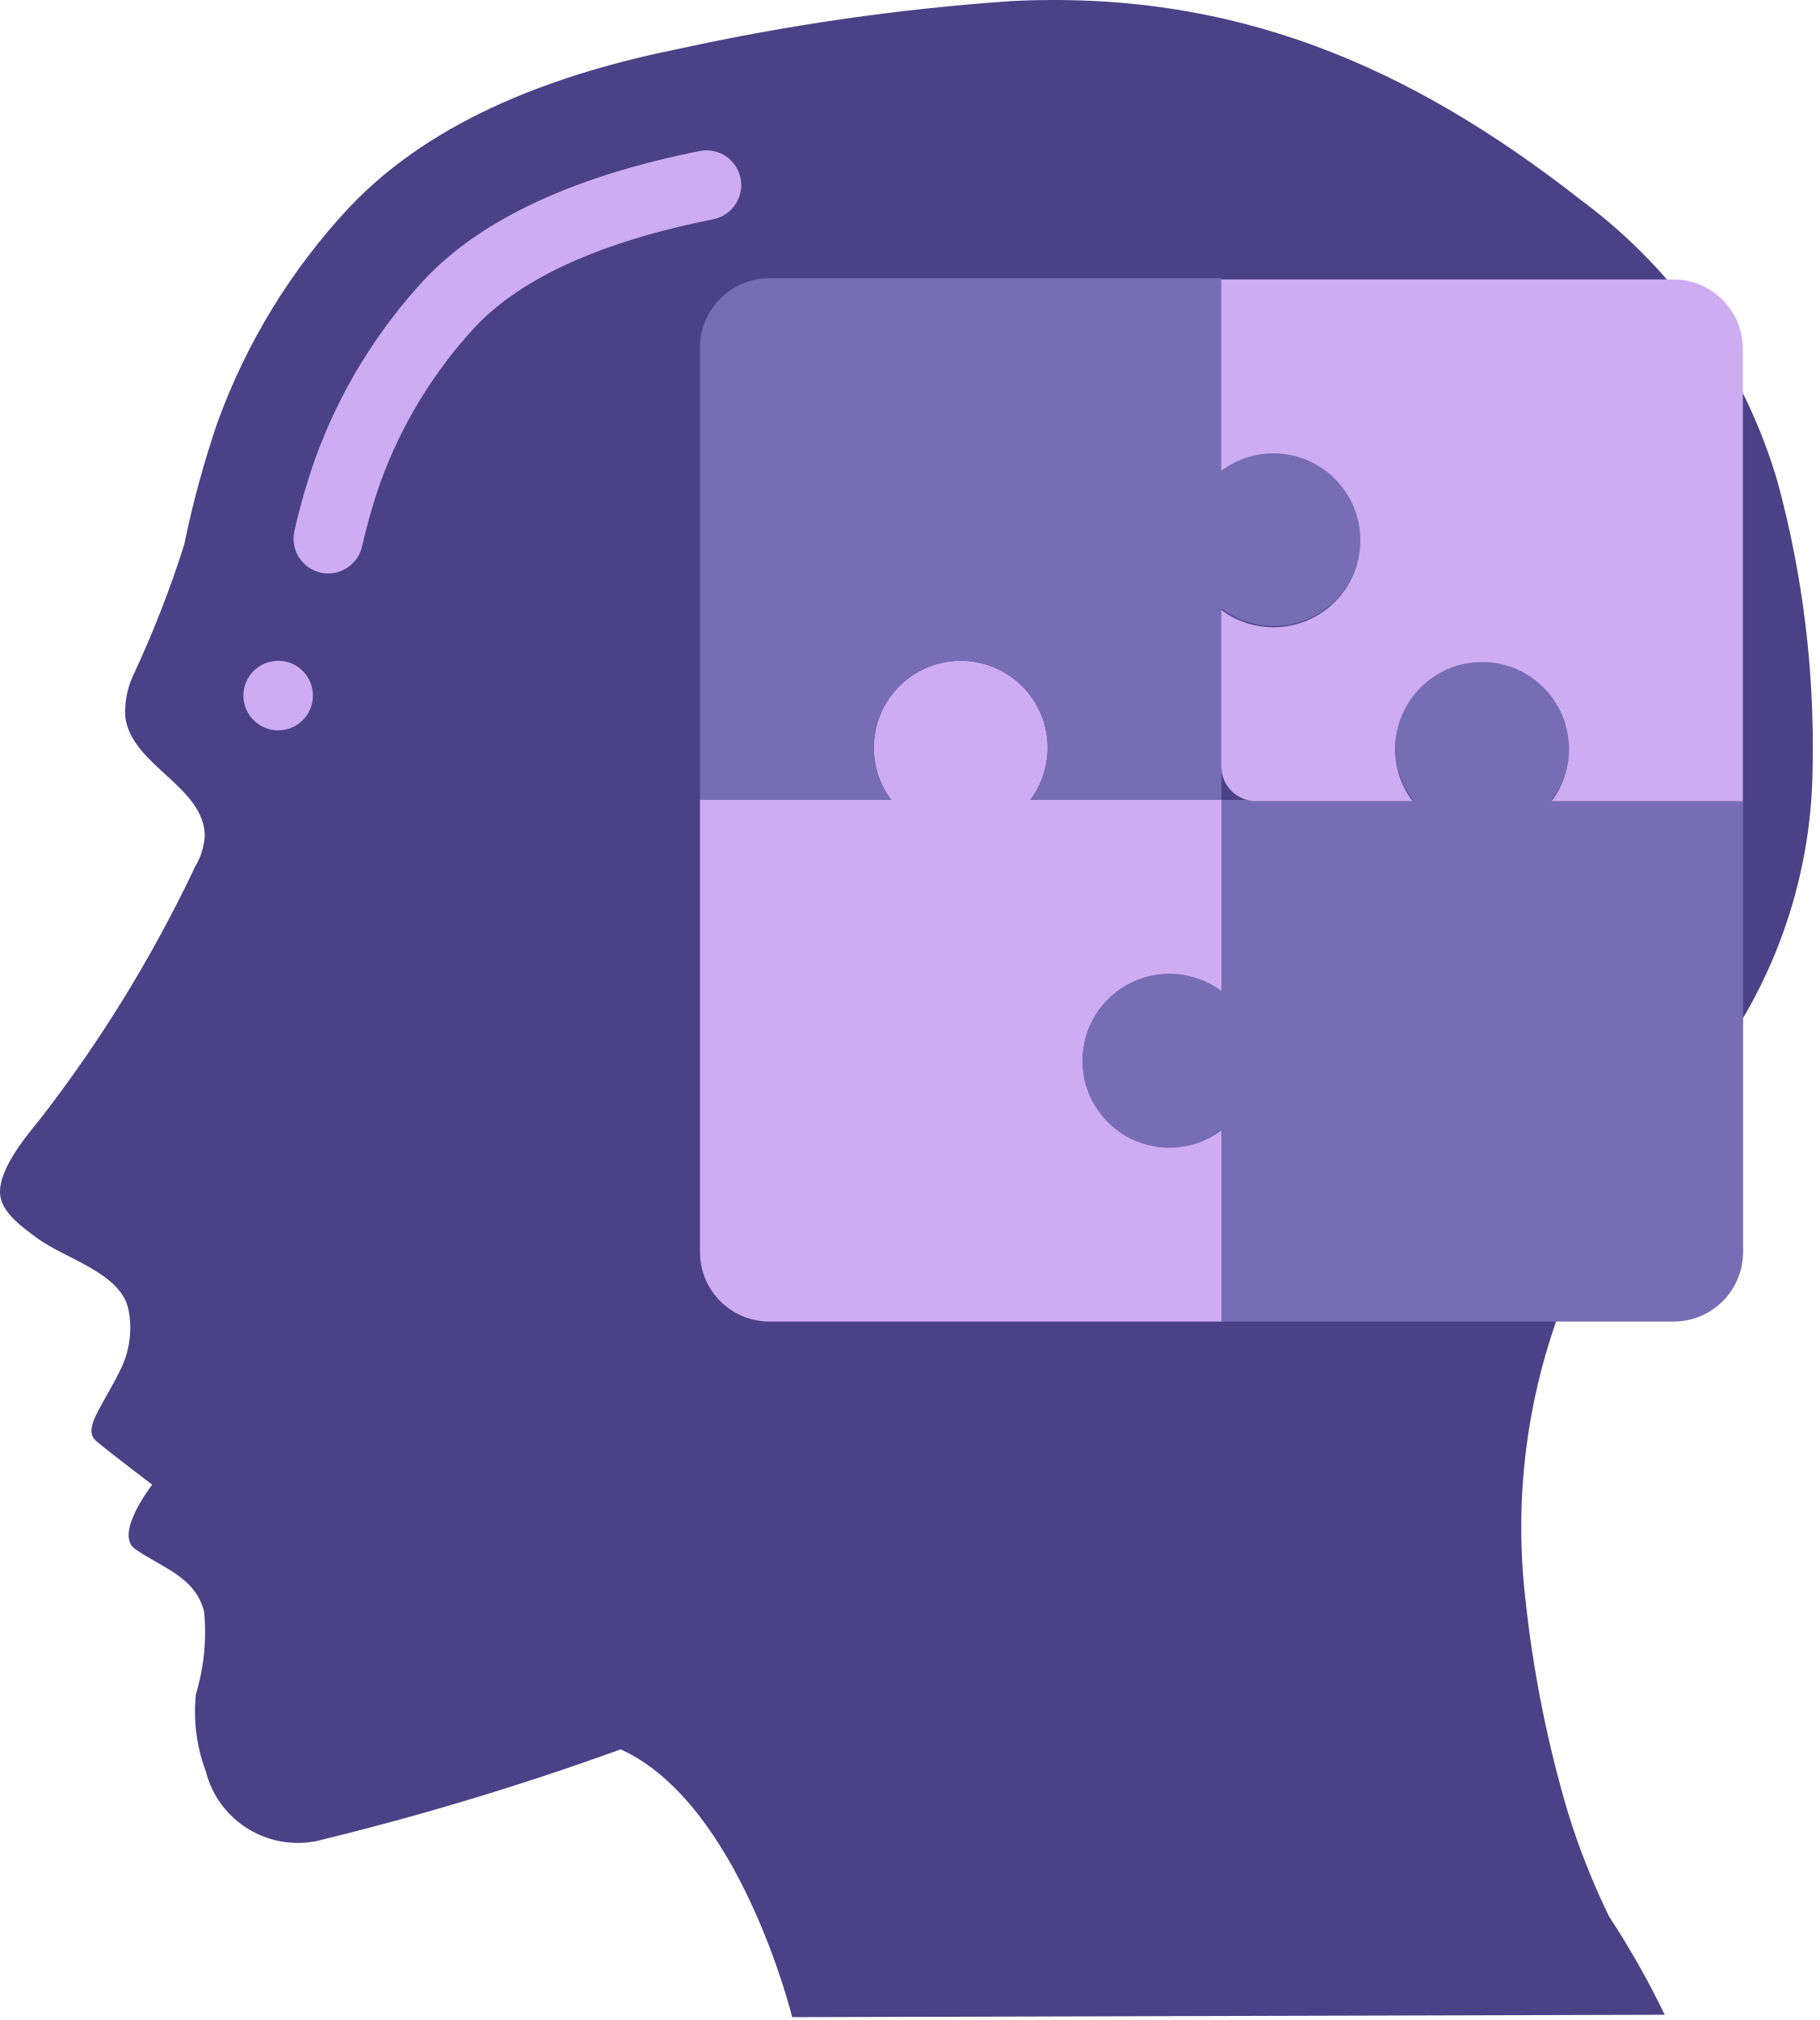
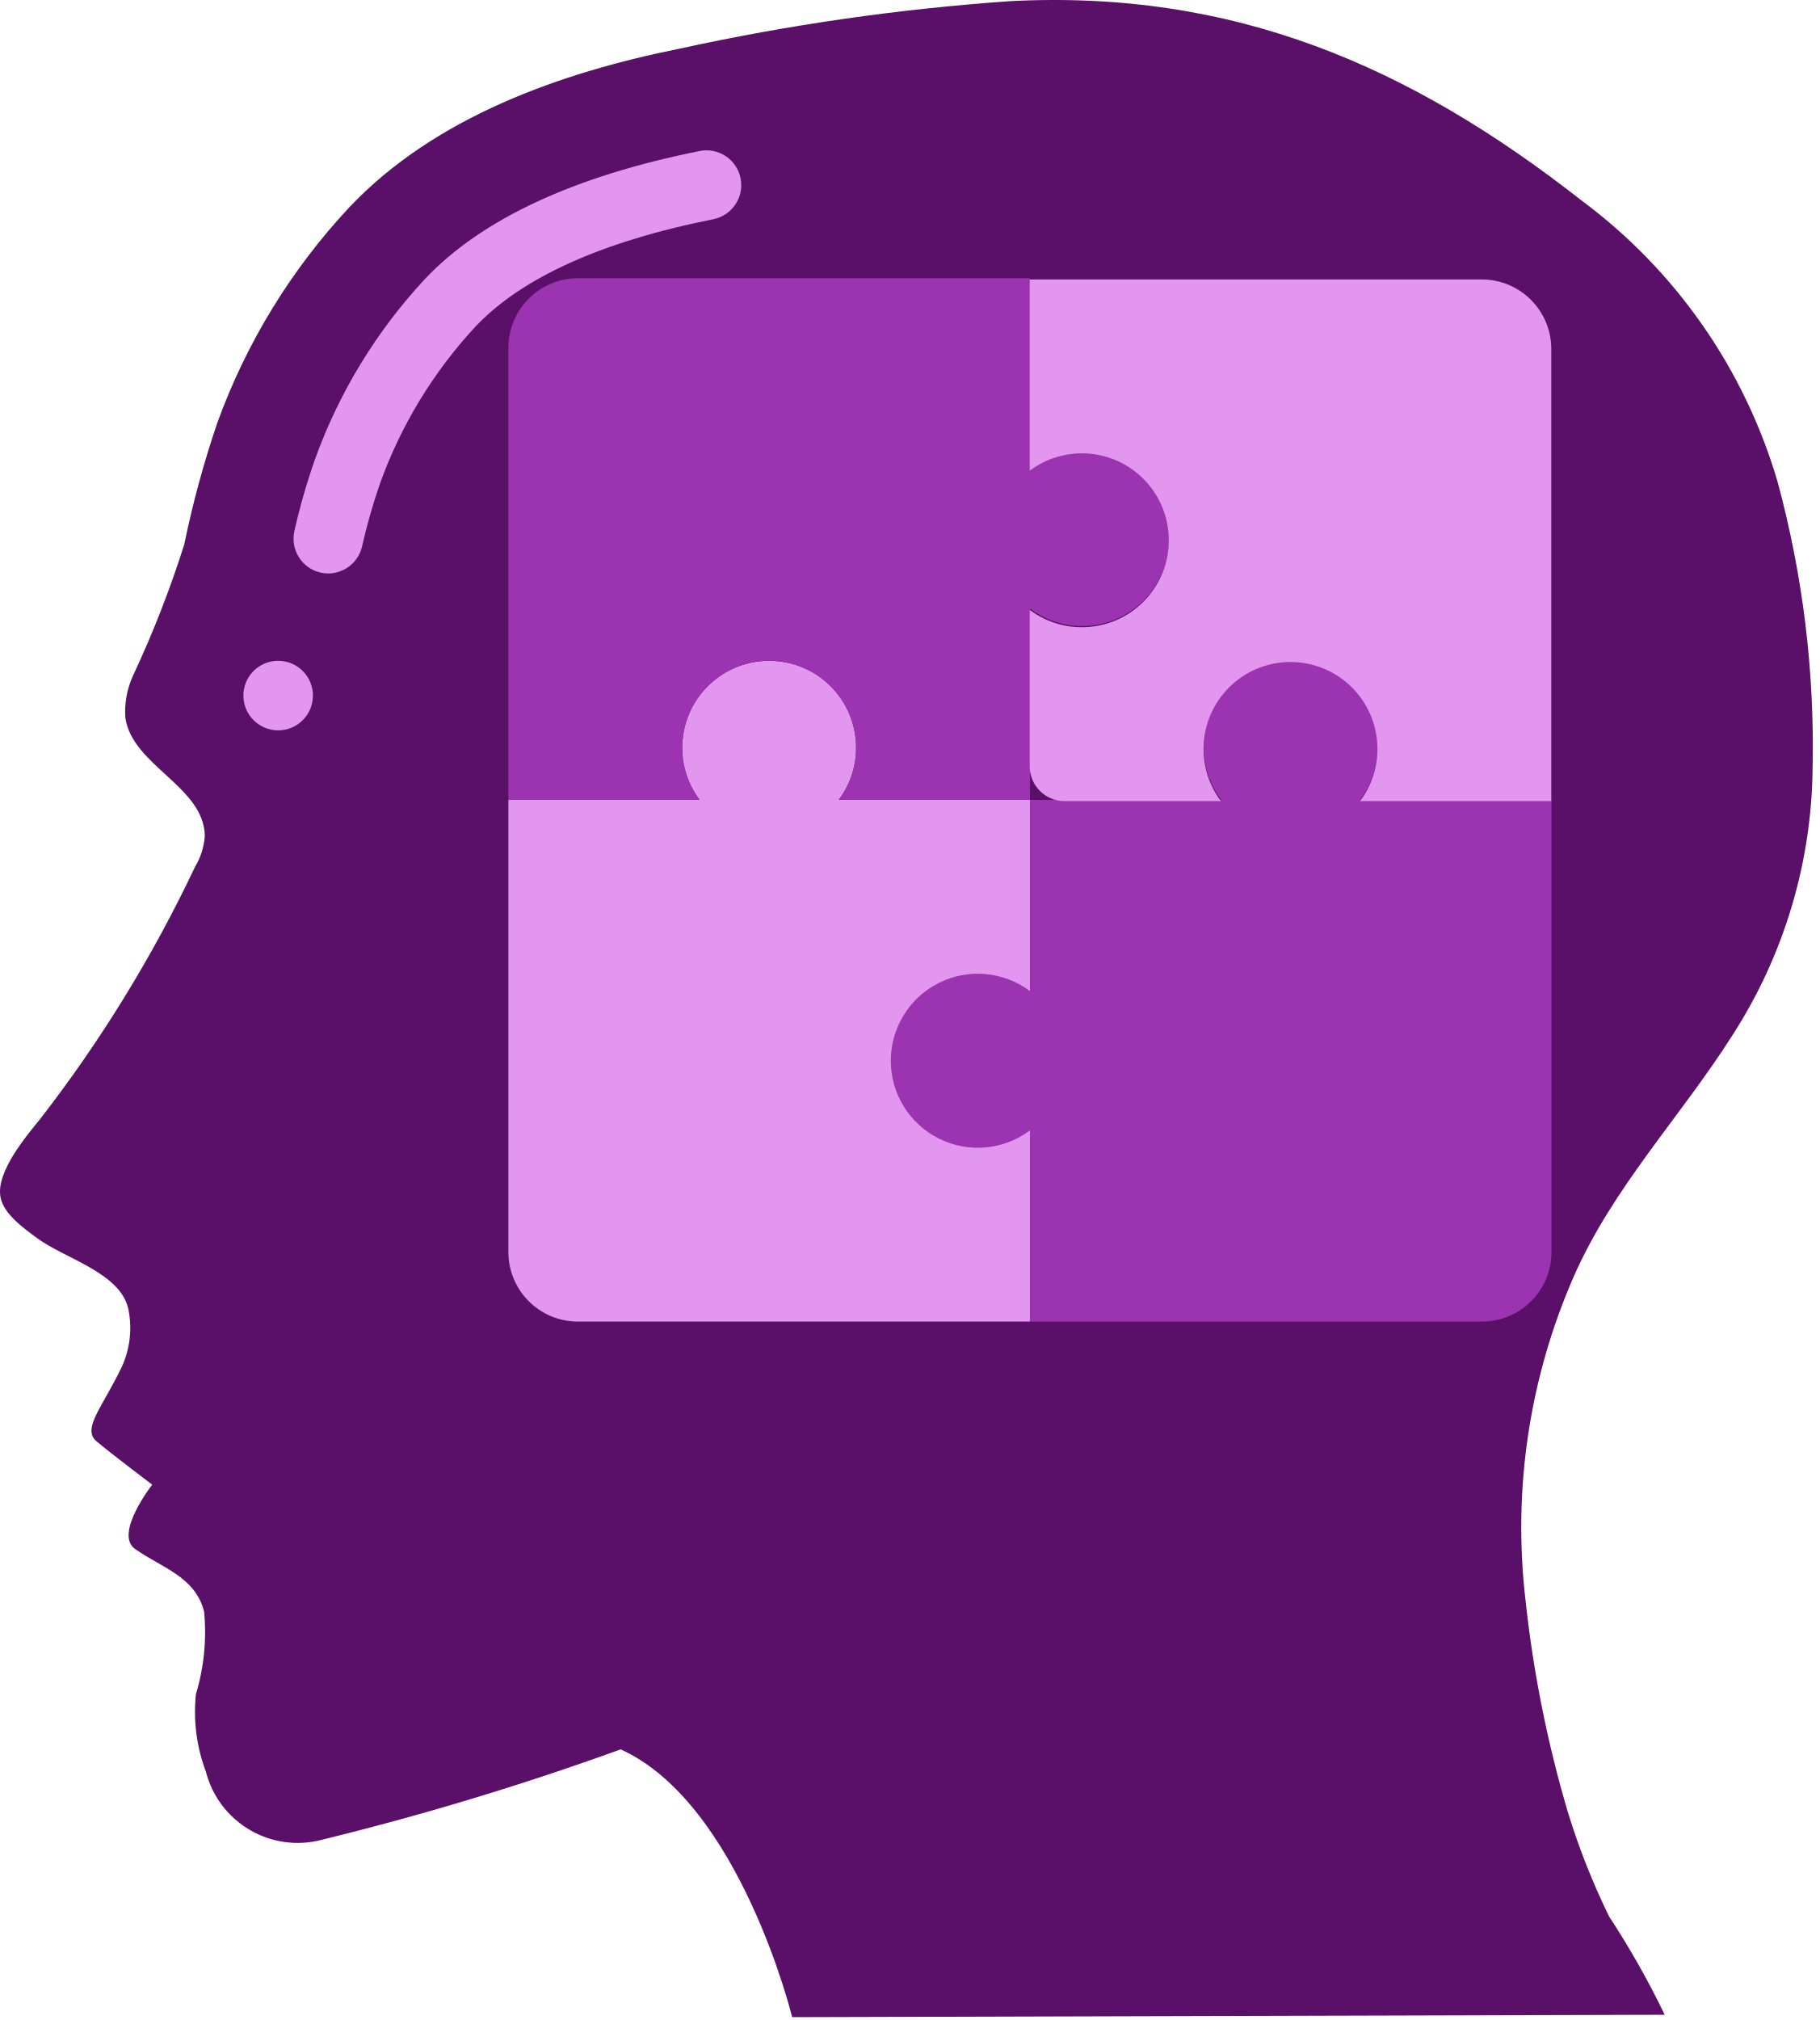
<svg xmlns="http://www.w3.org/2000/svg" width="228" height="253" viewBox="0 0 228 253" fill="none">
-   <path d="M77.757 219.104C92.694 225.86 99.241 252.645 99.241 252.645L208.549 252.344C206.499 248.091 204.171 243.977 201.579 240.03C199.517 235.81 197.788 231.435 196.409 226.945C193.849 218.283 192.076 209.407 191.112 200.426C189.491 186.627 191.572 172.645 197.14 159.916C202.049 148.721 210.574 139.853 217.073 129.603C223.516 119.595 226.986 107.964 227.079 96.062C227.323 84.007 225.845 71.98 222.688 60.343C218.558 46.246 209.942 33.881 198.147 25.125C176.55 8.19 154.518 -1.28 126.622 0.14C112.661 1.112 98.79 3.103 85.119 6.099C70.23 9.096 54.466 14.662 43.781 25.944C36.492 33.733 30.861 42.921 27.228 52.951C25.526 57.941 24.141 63.033 23.082 68.197C21.298 73.828 19.146 79.336 16.639 84.684C15.902 86.309 15.58 88.092 15.703 89.872C16.539 95.901 25.582 98.492 25.656 104.709C25.559 106.082 25.137 107.413 24.423 108.59C19.122 119.789 12.616 130.376 5.022 140.166C3.227 142.366 -0.414 146.7 0.039 149.81C0.361 152.019 3.009 153.852 4.643 155.068C8.128 157.655 15.223 159.424 16.108 164.093C16.566 166.471 16.278 168.933 15.284 171.141C12.876 176.225 10.205 178.934 12.1 180.528C13.995 182.122 19.07 185.951 19.07 185.951C19.07 185.951 14.248 192.111 16.918 194.001C20.228 196.353 24.445 197.438 25.569 201.842C25.903 205.331 25.554 208.853 24.541 212.209C24.201 215.493 24.63 218.811 25.795 221.901C27.381 228.067 33.546 231.886 39.773 230.56C52.633 227.432 65.313 223.607 77.757 219.104Z" fill="#4B4187" />
-   <path d="M40.209 71.73C39.058 71.481 38.057 70.778 37.433 69.779C36.81 68.78 36.617 67.572 36.899 66.428C37.584 63.405 38.442 60.424 39.469 57.499C42.498 49.111 47.196 41.423 53.277 34.9C60.342 27.443 71.942 22.041 87.75 18.896C90.086 18.485 92.322 20.018 92.78 22.345C93.238 24.673 91.749 26.939 89.431 27.443C75.431 30.226 65.391 34.752 59.584 40.885C54.321 46.547 50.255 53.215 47.632 60.487C46.719 63.106 45.957 65.774 45.349 68.48C44.801 70.778 42.52 72.219 40.209 71.73Z" fill="#CDACF1" />
-   <path d="M34.847 91.475C37.253 91.475 39.203 89.525 39.203 87.119C39.203 84.713 37.253 82.763 34.847 82.763C32.441 82.763 30.491 84.713 30.491 87.119C30.491 89.525 32.441 91.475 34.847 91.475Z" fill="#CDACF1" />
-   <path d="M218.367 100.186V156.814C218.367 161.625 214.466 165.525 209.655 165.525H153.028V141.568C148.535 144.937 142.217 144.338 138.438 140.183C134.659 136.029 134.659 129.683 138.438 125.528C142.217 121.374 148.535 120.775 153.028 124.144V100.186H176.986C173.616 95.694 174.215 89.376 178.37 85.597C182.524 81.819 188.871 81.819 193.025 85.597C197.179 89.376 197.779 95.694 194.409 100.186H218.367Z" fill="#776DB4" />
-   <path d="M135.604 132.856C135.604 136.981 137.935 140.751 141.624 142.596C145.313 144.441 149.728 144.043 153.028 141.568V165.525H96.401C91.589 165.525 87.689 161.625 87.689 156.814V100.186H111.647C108.277 95.694 108.877 89.376 113.031 85.597C117.185 81.819 123.532 81.819 127.686 85.597C131.84 89.376 132.44 95.694 129.07 100.186H153.028V124.144C149.728 121.669 145.313 121.271 141.624 123.116C137.935 124.96 135.604 128.731 135.604 132.856Z" fill="#CDACF1" />
-   <path d="M170.173 70.018C169.331 73.598 166.739 76.511 163.282 77.764C159.824 79.016 155.968 78.439 153.028 76.229V100.187H129.07C132.44 95.694 131.84 89.376 127.686 85.597C123.532 81.819 117.185 81.819 113.031 85.597C108.877 89.376 108.277 95.694 111.647 100.187H87.689V43.56C87.689 38.748 91.589 34.848 96.401 34.848H153.028V58.806C156.694 56.046 161.697 55.881 165.537 58.392C169.377 60.904 171.231 65.553 170.173 70.018Z" fill="#776DB4" />
-   <path d="M218.339 43.712V100.339H194.381C197.751 95.846 197.151 89.528 192.997 85.749C188.843 81.971 182.496 81.971 178.342 85.749C174.188 89.528 173.588 95.846 176.958 100.339H157.356C154.95 100.339 153 98.389 153 95.983V76.381C157.493 79.751 163.811 79.151 167.59 74.997C171.368 70.843 171.368 64.496 167.59 60.342C163.811 56.188 157.493 55.588 153 58.958V35H209.627C214.439 35 218.339 38.9 218.339 43.712Z" fill="#CDACF1" />
+   <path d="M77.757 219.104C92.694 225.86 99.241 252.645 99.241 252.645L208.549 252.344C206.499 248.091 204.171 243.977 201.579 240.03C199.517 235.81 197.788 231.435 196.409 226.945C193.849 218.283 192.076 209.407 191.112 200.426C189.491 186.627 191.572 172.645 197.14 159.916C202.049 148.721 210.574 139.853 217.073 129.603C223.516 119.595 226.986 107.964 227.079 96.062C227.323 84.007 225.845 71.98 222.688 60.343C218.558 46.246 209.942 33.881 198.147 25.125C176.55 8.19 154.518 -1.28 126.622 0.14C112.661 1.112 98.79 3.103 85.119 6.099C70.23 9.096 54.466 14.662 43.781 25.944C36.492 33.733 30.861 42.921 27.228 52.951C25.526 57.941 24.141 63.033 23.082 68.197C21.298 73.828 19.146 79.336 16.639 84.684C15.902 86.309 15.58 88.092 15.703 89.872C16.539 95.901 25.582 98.492 25.656 104.709C25.559 106.082 25.137 107.413 24.423 108.59C19.122 119.789 12.616 130.376 5.022 140.166C3.227 142.366 -0.414 146.7 0.039 149.81C0.361 152.019 3.009 153.852 4.643 155.068C8.128 157.655 15.223 159.424 16.108 164.093C16.566 166.471 16.278 168.933 15.284 171.141C12.876 176.225 10.205 178.934 12.1 180.528C13.995 182.122 19.07 185.951 19.07 185.951C19.07 185.951 14.248 192.111 16.918 194.001C20.228 196.353 24.445 197.438 25.569 201.842C25.903 205.331 25.554 208.853 24.541 212.209C24.201 215.493 24.63 218.811 25.795 221.901C27.381 228.067 33.546 231.886 39.773 230.56C52.633 227.432 65.313 223.607 77.757 219.104Z" fill="#5A0F68" />
+   <path d="M40.209 71.73C39.058 71.481 38.057 70.778 37.433 69.779C36.81 68.78 36.617 67.572 36.899 66.428C37.584 63.405 38.442 60.424 39.469 57.499C42.498 49.111 47.196 41.423 53.277 34.9C60.342 27.443 71.942 22.041 87.75 18.896C90.086 18.485 92.322 20.018 92.78 22.345C93.238 24.673 91.749 26.939 89.431 27.443C75.431 30.226 65.391 34.752 59.584 40.885C54.321 46.547 50.255 53.215 47.632 60.487C46.719 63.106 45.957 65.774 45.349 68.48C44.801 70.778 42.52 72.219 40.209 71.73Z" fill="#E296F0" />
+   <path d="M34.847 91.475C37.253 91.475 39.203 89.525 39.203 87.119C39.203 84.713 37.253 82.763 34.847 82.763C32.441 82.763 30.491 84.713 30.491 87.119C30.491 89.525 32.441 91.475 34.847 91.475Z" fill="#E296F0" />
+   <path d="M194.367 100.186V156.814C194.367 161.625 190.466 165.525 185.655 165.525H129.028V141.568C124.535 144.937 118.217 144.338 114.438 140.183C110.659 136.029 110.659 129.683 114.438 125.528C118.217 121.374 124.535 120.775 129.028 124.144V100.186H152.986C149.616 95.694 150.215 89.376 154.37 85.597C158.524 81.819 164.871 81.819 169.025 85.597C173.179 89.376 173.779 95.694 170.409 100.186H194.367Z" fill="#9C33B0" />
+   <path d="M111.604 132.856C111.604 136.981 113.935 140.751 117.624 142.596C121.313 144.441 125.728 144.043 129.028 141.568V165.525H72.401C67.589 165.525 63.689 161.625 63.689 156.814V100.186H87.647C84.277 95.694 84.877 89.376 89.031 85.597C93.185 81.819 99.532 81.819 103.686 85.597C107.84 89.376 108.44 95.694 105.07 100.186H129.028V124.144C125.728 121.669 121.313 121.271 117.624 123.116C113.935 124.96 111.604 128.731 111.604 132.856Z" fill="#E296F0" />
+   <path d="M146.173 70.018C145.331 73.598 142.739 76.511 139.282 77.764C135.824 79.016 131.968 78.439 129.028 76.229V100.187H105.07C108.44 95.694 107.84 89.376 103.686 85.597C99.532 81.819 93.185 81.819 89.031 85.597C84.877 89.376 84.277 95.694 87.647 100.187H63.689V43.56C63.689 38.748 67.589 34.848 72.401 34.848H129.028V58.806C132.694 56.046 137.697 55.881 141.537 58.392C145.377 60.904 147.231 65.553 146.173 70.018Z" fill="#9C33B0" />
+   <path d="M194.339 43.712V100.339H170.381C173.751 95.846 173.151 89.528 168.997 85.749C164.843 81.971 158.496 81.971 154.342 85.749C150.188 89.528 149.588 95.846 152.958 100.339H133.356C130.95 100.339 129 98.389 129 95.983V76.381C133.493 79.751 139.811 79.151 143.59 74.997C147.368 70.843 147.368 64.496 143.59 60.342C139.811 56.188 133.493 55.588 129 58.958V35H185.627C190.439 35 194.339 38.9 194.339 43.712Z" fill="#E296F0" />
</svg>
